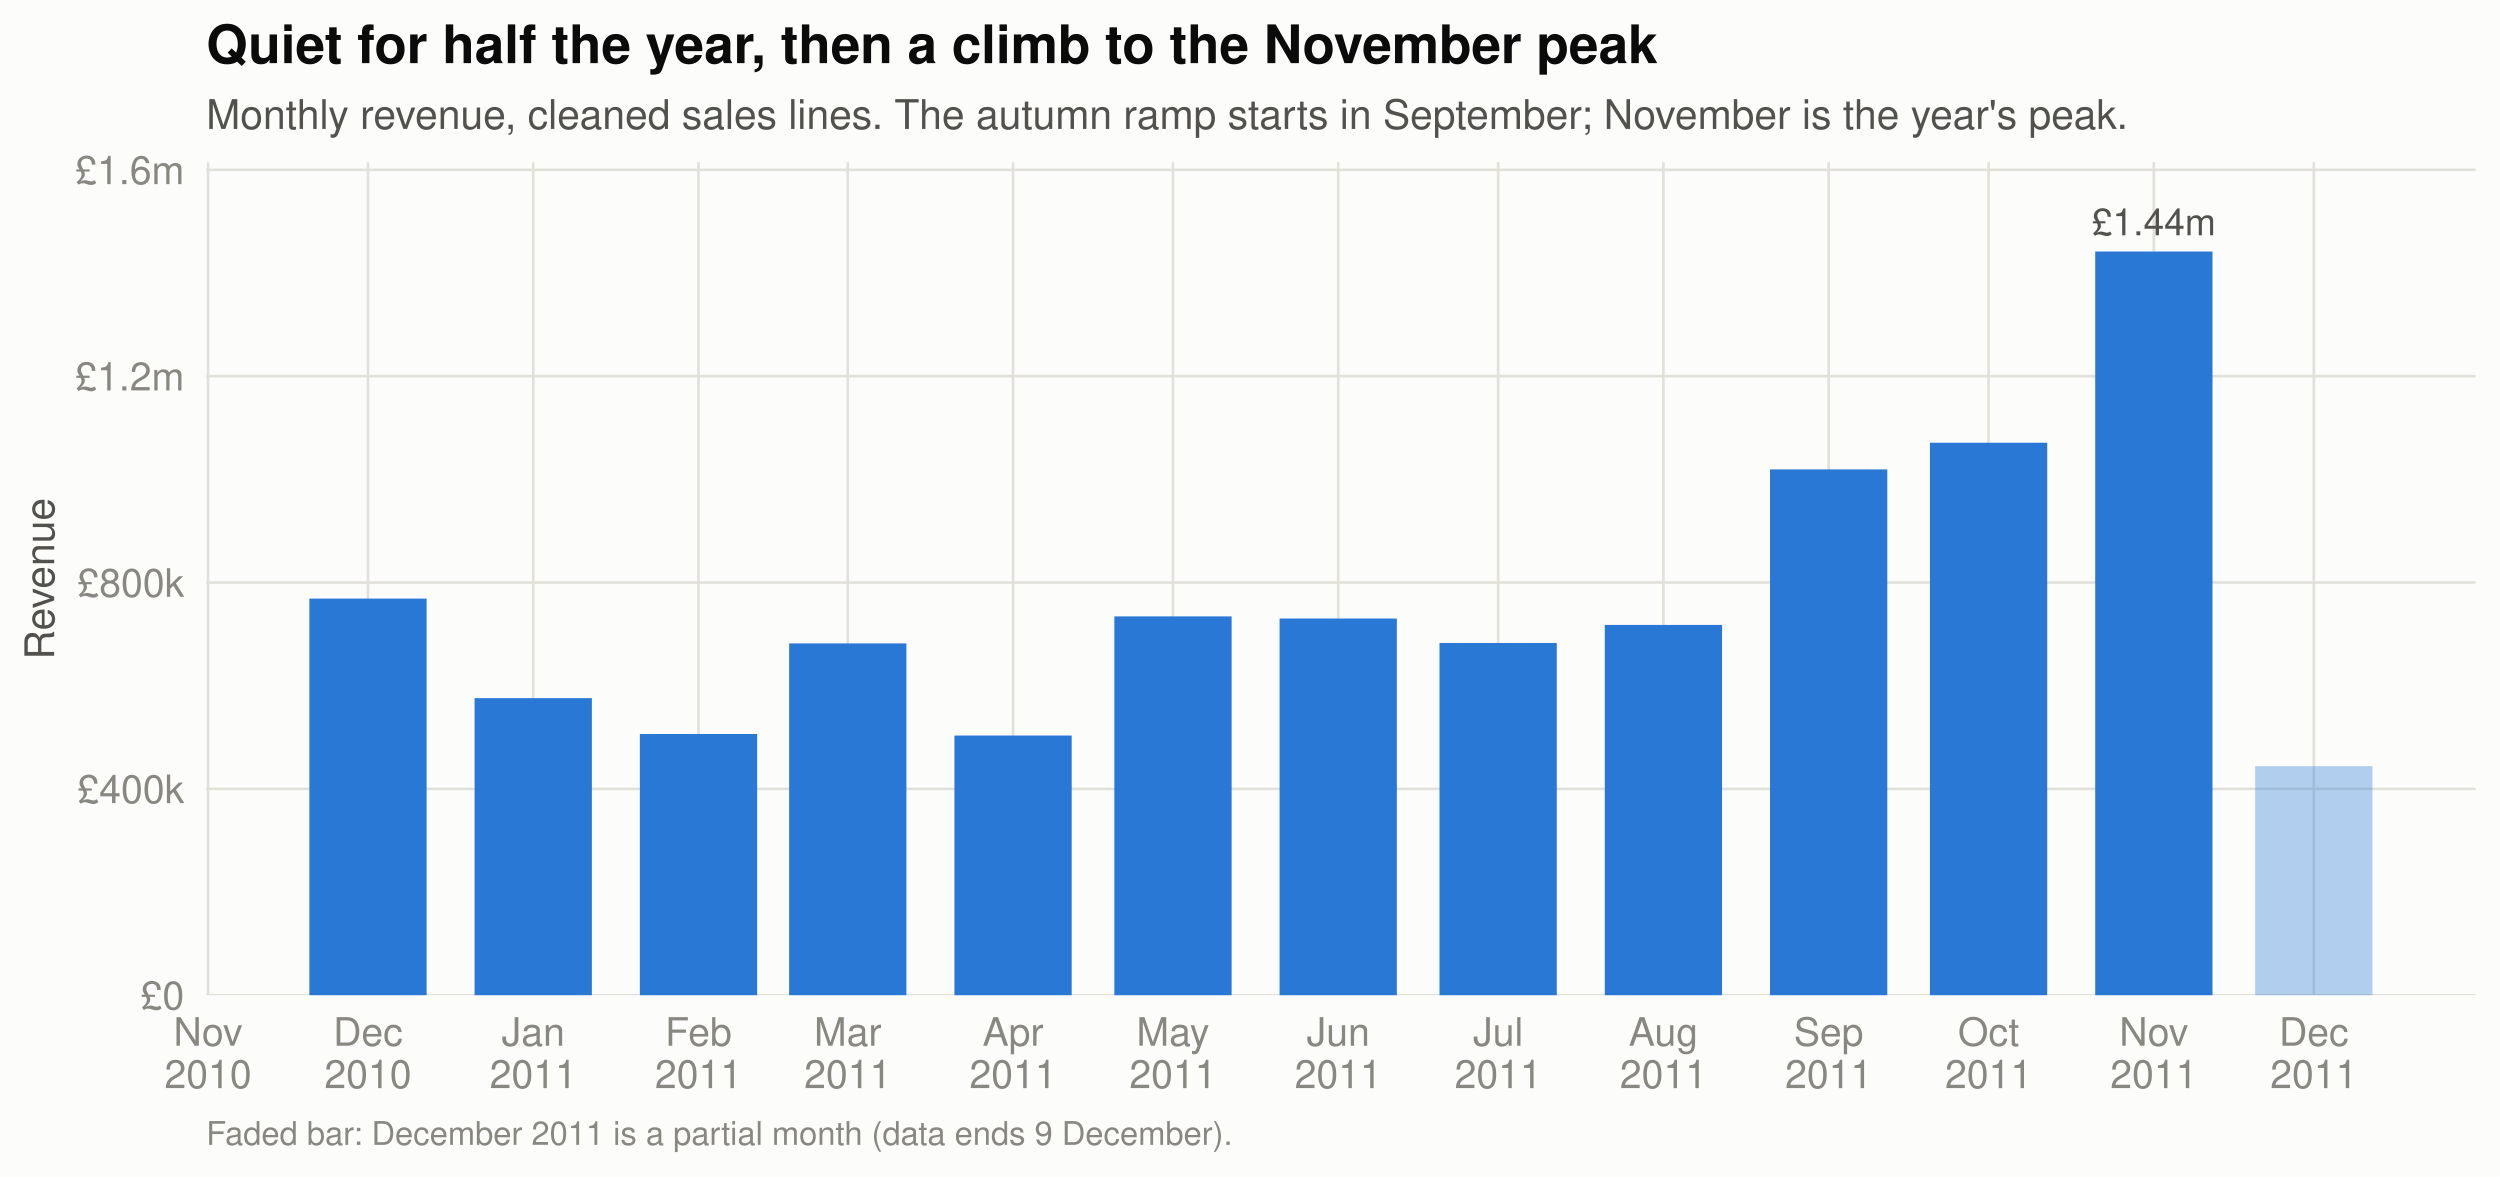
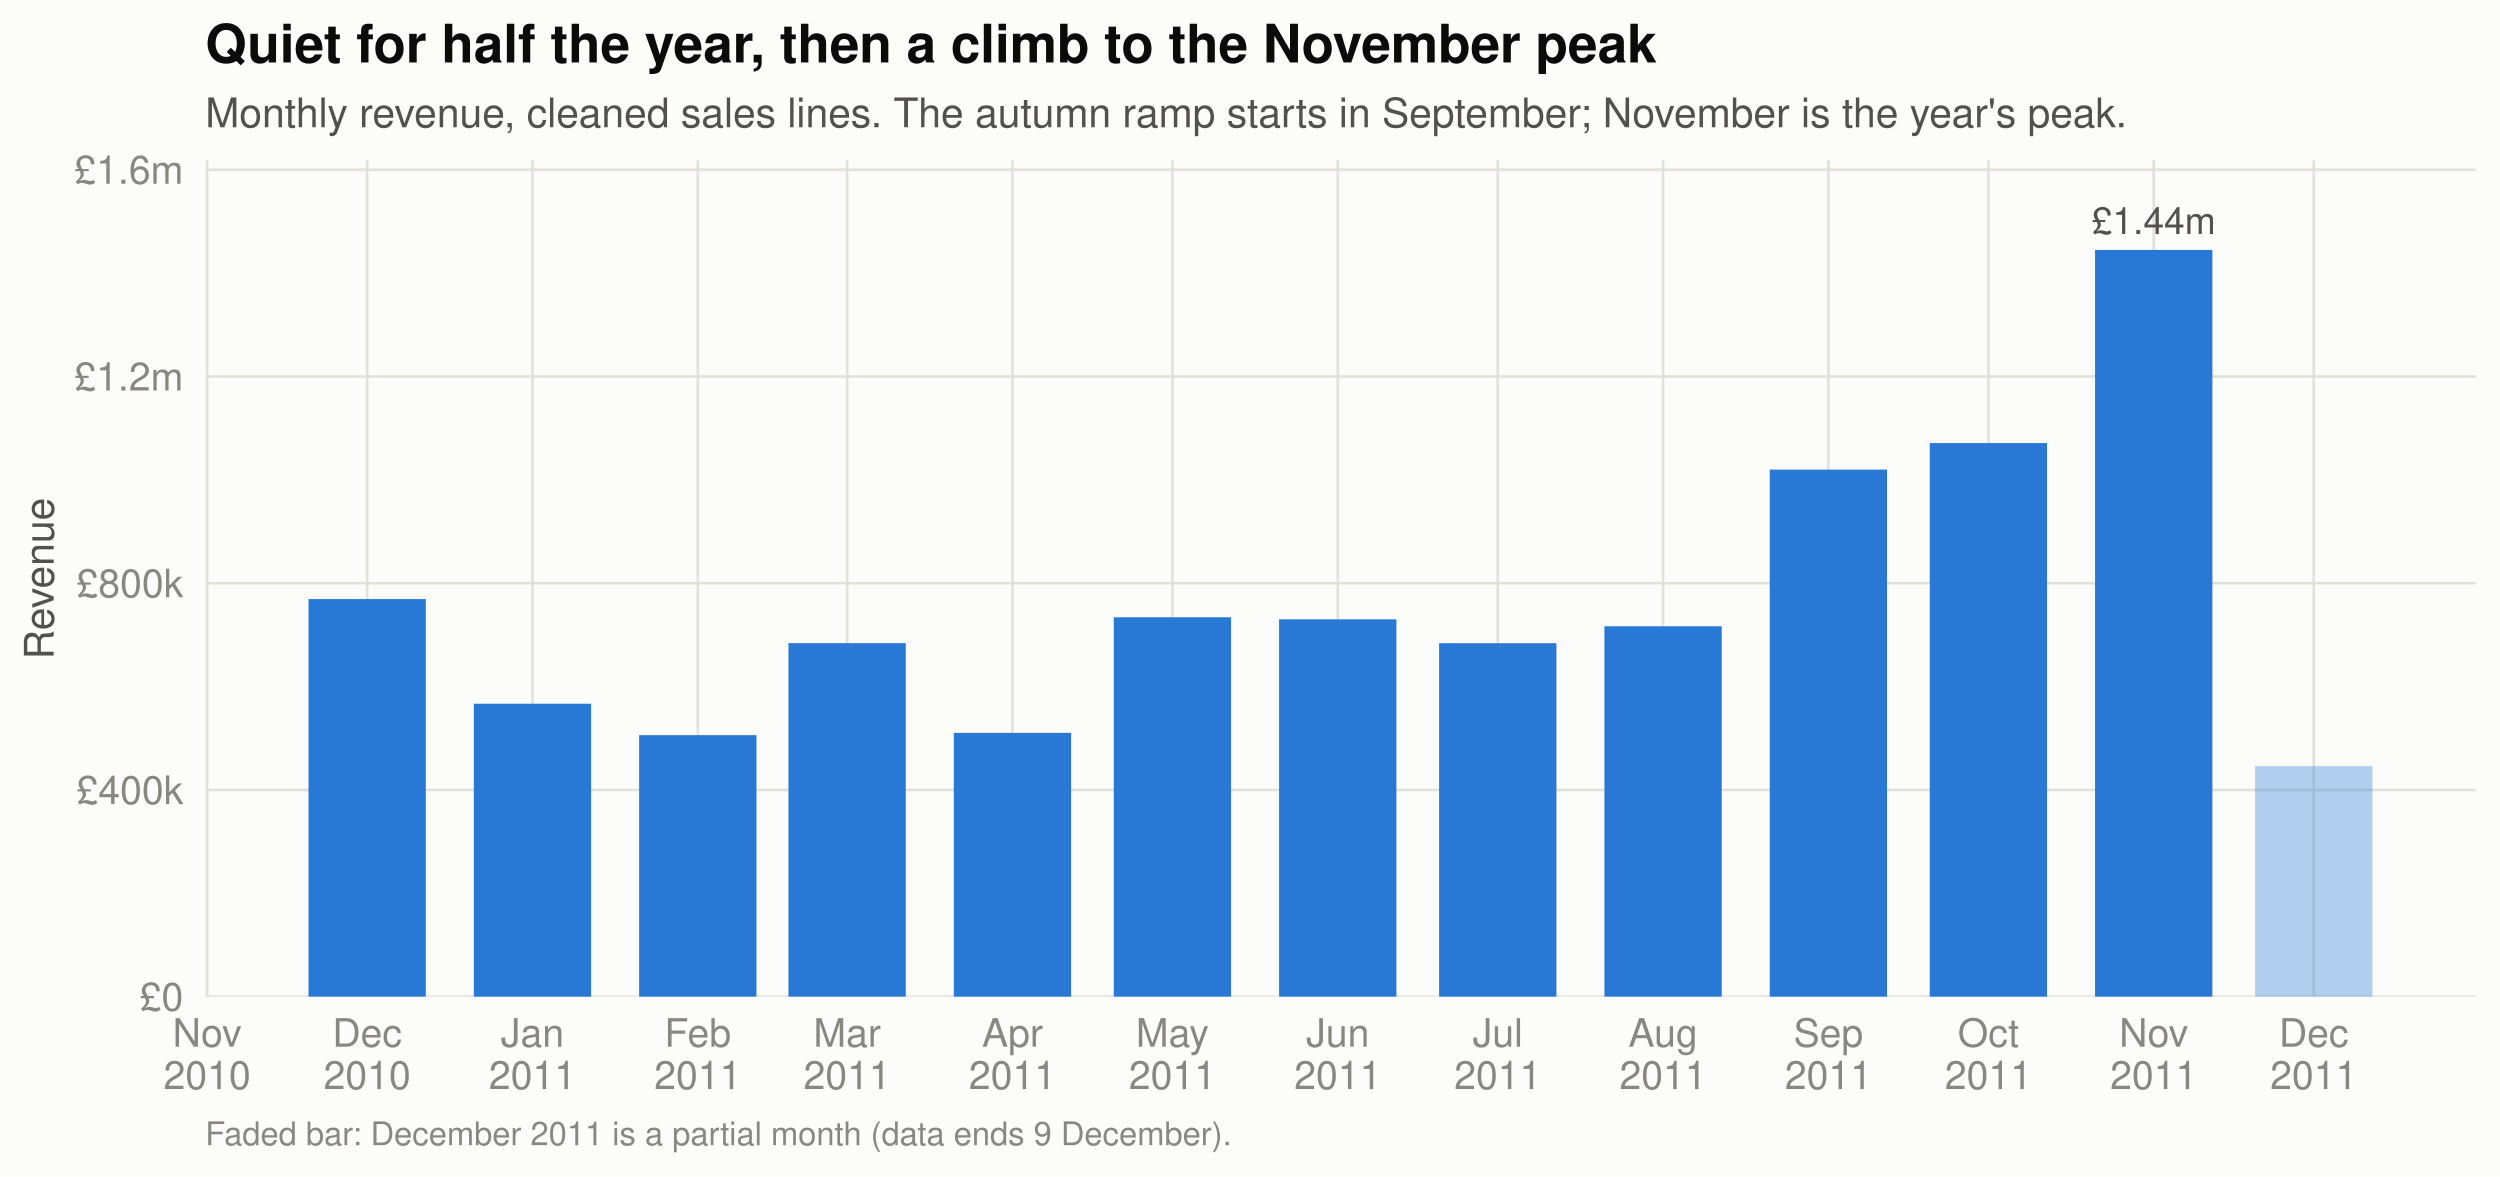
- <svg xmlns="http://www.w3.org/2000/svg" class="svglite" width="612.00pt" height="288.00pt" viewBox="0 0 612.00 288.00">
-   <defs>
-     <style type="text/css">
+ <svg xmlns="http://www.w3.org/2000/svg" width="612.00pt" height="288.00pt" viewBox="0 0 612.00 288.00">
+   <g class="svglite">
+     <defs>
+       <style type="text/css">
    .svglite line, .svglite polyline, .svglite polygon, .svglite path, .svglite rect, .svglite circle {
      fill: none;
      stroke: #000000;
      stroke-linecap: round;
      stroke-linejoin: round;
      stroke-miterlimit: 10.00;
    }
    .svglite text {
      white-space: pre;
    }
+     .svglite g.glyphgroup path {
+       fill: inherit;
+       stroke: none;
+     }
  </style>
-   </defs>
-   <rect width="100%" height="100%" style="stroke: none; fill: #FCFCFB;" />
-   <defs>
-     <clipPath id="cpMC4wMHw2MTIuMDB8MC4wMHwyODguMDA=">
-       <rect x="0.00" y="0.00" width="612.00" height="288.00" />
-     </clipPath>
-   </defs>
-   <g clip-path="url(#cpMC4wMHw2MTIuMDB8MC4wMHwyODguMDA=)">
-     <rect x="0.00" y="0.00" width="612.00" height="288.00" style="stroke-width: 1.16; stroke: none; fill: #FCFCFB;" />
-   </g>
-   <defs>
-     <clipPath id="cpNTAuNDh8NjA2LjAyfDM5LjcyfDI0My42Mw==">
-       <rect x="50.48" y="39.72" width="555.55" height="203.91" />
-     </clipPath>
-   </defs>
-   <g clip-path="url(#cpNTAuNDh8NjA2LjAyfDM5LjcyfDI0My42Mw==)">
-     <rect x="50.48" y="39.72" width="555.55" height="203.91" style="stroke-width: 1.16; stroke: none; fill: #FCFCFB;" />
-     <polyline points="50.48,243.63 606.02,243.63 " style="stroke-width: 0.64; stroke: #E1E0D9; stroke-linecap: butt;" />
-     <polyline points="50.48,193.12 606.02,193.12 " style="stroke-width: 0.64; stroke: #E1E0D9; stroke-linecap: butt;" />
-     <polyline points="50.48,142.60 606.02,142.60 " style="stroke-width: 0.64; stroke: #E1E0D9; stroke-linecap: butt;" />
-     <polyline points="50.48,92.09 606.02,92.09 " style="stroke-width: 0.64; stroke: #E1E0D9; stroke-linecap: butt;" />
-     <polyline points="50.48,41.57 606.02,41.57 " style="stroke-width: 0.64; stroke: #E1E0D9; stroke-linecap: butt;" />
-     <polyline points="50.93,243.63 50.93,39.72 " style="stroke-width: 0.64; stroke: #E1E0D9; stroke-linecap: butt;" />
-     <polyline points="90.08,243.63 90.08,39.72 " style="stroke-width: 0.64; stroke: #E1E0D9; stroke-linecap: butt;" />
-     <polyline points="130.54,243.63 130.54,39.72 " style="stroke-width: 0.64; stroke: #E1E0D9; stroke-linecap: butt;" />
-     <polyline points="170.99,243.63 170.99,39.72 " style="stroke-width: 0.64; stroke: #E1E0D9; stroke-linecap: butt;" />
-     <polyline points="207.53,243.63 207.53,39.72 " style="stroke-width: 0.64; stroke: #E1E0D9; stroke-linecap: butt;" />
-     <polyline points="247.99,243.63 247.99,39.72 " style="stroke-width: 0.64; stroke: #E1E0D9; stroke-linecap: butt;" />
-     <polyline points="287.14,243.63 287.14,39.72 " style="stroke-width: 0.64; stroke: #E1E0D9; stroke-linecap: butt;" />
-     <polyline points="327.60,243.63 327.60,39.72 " style="stroke-width: 0.64; stroke: #E1E0D9; stroke-linecap: butt;" />
-     <polyline points="366.75,243.63 366.75,39.72 " style="stroke-width: 0.64; stroke: #E1E0D9; stroke-linecap: butt;" />
-     <polyline points="407.20,243.63 407.20,39.72 " style="stroke-width: 0.64; stroke: #E1E0D9; stroke-linecap: butt;" />
-     <polyline points="447.66,243.63 447.66,39.72 " style="stroke-width: 0.64; stroke: #E1E0D9; stroke-linecap: butt;" />
-     <polyline points="486.81,243.63 486.81,39.72 " style="stroke-width: 0.64; stroke: #E1E0D9; stroke-linecap: butt;" />
-     <polyline points="527.26,243.63 527.26,39.72 " style="stroke-width: 0.64; stroke: #E1E0D9; stroke-linecap: butt;" />
-     <polyline points="566.42,243.63 566.42,39.72 " style="stroke-width: 0.64; stroke: #E1E0D9; stroke-linecap: butt;" />
-     <rect x="75.73" y="146.54" width="28.71" height="97.09" style="stroke-width: 1.07; stroke: none; stroke-linecap: butt; stroke-linejoin: miter; fill: #2A78D6;" />
-     <rect x="116.18" y="170.91" width="28.71" height="72.72" style="stroke-width: 1.07; stroke: none; stroke-linecap: butt; stroke-linejoin: miter; fill: #2A78D6;" />
-     <rect x="156.64" y="179.68" width="28.71" height="63.95" style="stroke-width: 1.07; stroke: none; stroke-linecap: butt; stroke-linejoin: miter; fill: #2A78D6;" />
-     <rect x="193.18" y="157.50" width="28.71" height="86.13" style="stroke-width: 1.07; stroke: none; stroke-linecap: butt; stroke-linejoin: miter; fill: #2A78D6;" />
-     <rect x="233.64" y="180.06" width="28.71" height="63.57" style="stroke-width: 1.07; stroke: none; stroke-linecap: butt; stroke-linejoin: miter; fill: #2A78D6;" />
-     <rect x="272.79" y="150.90" width="28.71" height="92.73" style="stroke-width: 1.07; stroke: none; stroke-linecap: butt; stroke-linejoin: miter; fill: #2A78D6;" />
-     <rect x="313.24" y="151.42" width="28.71" height="92.21" style="stroke-width: 1.07; stroke: none; stroke-linecap: butt; stroke-linejoin: miter; fill: #2A78D6;" />
-     <rect x="352.39" y="157.41" width="28.71" height="86.22" style="stroke-width: 1.07; stroke: none; stroke-linecap: butt; stroke-linejoin: miter; fill: #2A78D6;" />
-     <rect x="392.85" y="152.99" width="28.71" height="90.64" style="stroke-width: 1.07; stroke: none; stroke-linecap: butt; stroke-linejoin: miter; fill: #2A78D6;" />
-     <rect x="433.30" y="114.91" width="28.71" height="128.72" style="stroke-width: 1.07; stroke: none; stroke-linecap: butt; stroke-linejoin: miter; fill: #2A78D6;" />
-     <rect x="472.45" y="108.38" width="28.71" height="135.25" style="stroke-width: 1.07; stroke: none; stroke-linecap: butt; stroke-linejoin: miter; fill: #2A78D6;" />
-     <rect x="512.91" y="61.57" width="28.71" height="182.06" style="stroke-width: 1.07; stroke: none; stroke-linecap: butt; stroke-linejoin: miter; fill: #2A78D6;" />
-     <rect x="552.06" y="187.55" width="28.71" height="56.08" style="stroke-width: 1.07; stroke: none; stroke-linecap: butt; stroke-linejoin: miter; fill: #2A78D6; fill-opacity: 0.35;" />
-     <text x="527.26" y="57.59" text-anchor="middle" style="font-size: 9.10px;fill: #52514E; font-family: Helvetica, Arial, sans-serif;" textLength="34.90px" lengthAdjust="spacingAndGlyphs">£1.44m</text>
-   </g>
-   <g clip-path="url(#cpMC4wMHw2MTIuMDB8MC4wMHwyODguMDA=)">
-     <text x="45.10" y="247.12" text-anchor="end" style="font-size: 9.60px;fill: #898781; font-family: Helvetica, Arial, sans-serif;" textLength="10.67px" lengthAdjust="spacingAndGlyphs">£0</text>
-     <text x="45.10" y="196.61" text-anchor="end" style="font-size: 9.60px;fill: #898781; font-family: Helvetica, Arial, sans-serif;" textLength="26.14px" lengthAdjust="spacingAndGlyphs">£400k</text>
-     <text x="45.10" y="146.10" text-anchor="end" style="font-size: 9.60px;fill: #898781; font-family: Helvetica, Arial, sans-serif;" textLength="26.14px" lengthAdjust="spacingAndGlyphs">£800k</text>
-     <text x="45.10" y="95.58" text-anchor="end" style="font-size: 9.60px;fill: #898781; font-family: Helvetica, Arial, sans-serif;" textLength="26.66px" lengthAdjust="spacingAndGlyphs">£1.2m</text>
-     <text x="45.10" y="45.07" text-anchor="end" style="font-size: 9.60px;fill: #898781; font-family: Helvetica, Arial, sans-serif;" textLength="26.66px" lengthAdjust="spacingAndGlyphs">£1.6m</text>
-     <text x="50.93" y="256.00" text-anchor="middle" style="font-size: 9.60px;fill: #898781; font-family: Helvetica, Arial, sans-serif;" textLength="17.06px" lengthAdjust="spacingAndGlyphs">Nov</text>
-     <text x="50.93" y="266.37" text-anchor="middle" style="font-size: 9.60px;fill: #898781; font-family: Helvetica, Arial, sans-serif;" textLength="21.34px" lengthAdjust="spacingAndGlyphs">2010</text>
-     <text x="90.08" y="256.00" text-anchor="middle" style="font-size: 9.60px;fill: #898781; font-family: Helvetica, Arial, sans-serif;" textLength="17.06px" lengthAdjust="spacingAndGlyphs">Dec</text>
-     <text x="90.08" y="266.37" text-anchor="middle" style="font-size: 9.60px;fill: #898781; font-family: Helvetica, Arial, sans-serif;" textLength="21.34px" lengthAdjust="spacingAndGlyphs">2010</text>
-     <text x="130.54" y="256.00" text-anchor="middle" style="font-size: 9.60px;fill: #898781; font-family: Helvetica, Arial, sans-serif;" textLength="15.47px" lengthAdjust="spacingAndGlyphs">Jan</text>
-     <text x="130.54" y="266.37" text-anchor="middle" style="font-size: 9.60px;fill: #898781; font-family: Helvetica, Arial, sans-serif;" textLength="21.34px" lengthAdjust="spacingAndGlyphs">2011</text>
-     <text x="170.99" y="256.00" text-anchor="middle" style="font-size: 9.60px;fill: #898781; font-family: Helvetica, Arial, sans-serif;" textLength="16.53px" lengthAdjust="spacingAndGlyphs">Feb</text>
-     <text x="170.99" y="266.37" text-anchor="middle" style="font-size: 9.60px;fill: #898781; font-family: Helvetica, Arial, sans-serif;" textLength="21.34px" lengthAdjust="spacingAndGlyphs">2011</text>
-     <text x="207.53" y="256.00" text-anchor="middle" style="font-size: 9.60px;fill: #898781; font-family: Helvetica, Arial, sans-serif;" textLength="16.52px" lengthAdjust="spacingAndGlyphs">Mar</text>
-     <text x="207.53" y="266.37" text-anchor="middle" style="font-size: 9.60px;fill: #898781; font-family: Helvetica, Arial, sans-serif;" textLength="21.34px" lengthAdjust="spacingAndGlyphs">2011</text>
-     <text x="247.99" y="256.00" text-anchor="middle" style="font-size: 9.60px;fill: #898781; font-family: Helvetica, Arial, sans-serif;" textLength="14.93px" lengthAdjust="spacingAndGlyphs">Apr</text>
-     <text x="247.99" y="266.37" text-anchor="middle" style="font-size: 9.60px;fill: #898781; font-family: Helvetica, Arial, sans-serif;" textLength="21.34px" lengthAdjust="spacingAndGlyphs">2011</text>
-     <text x="287.14" y="256.00" text-anchor="middle" style="font-size: 9.60px;fill: #898781; font-family: Helvetica, Arial, sans-serif;" textLength="18.12px" lengthAdjust="spacingAndGlyphs">May</text>
-     <text x="287.14" y="266.37" text-anchor="middle" style="font-size: 9.60px;fill: #898781; font-family: Helvetica, Arial, sans-serif;" textLength="21.34px" lengthAdjust="spacingAndGlyphs">2011</text>
-     <text x="327.60" y="256.00" text-anchor="middle" style="font-size: 9.60px;fill: #898781; font-family: Helvetica, Arial, sans-serif;" textLength="15.47px" lengthAdjust="spacingAndGlyphs">Jun</text>
-     <text x="327.60" y="266.37" text-anchor="middle" style="font-size: 9.60px;fill: #898781; font-family: Helvetica, Arial, sans-serif;" textLength="21.34px" lengthAdjust="spacingAndGlyphs">2011</text>
-     <text x="366.75" y="256.00" text-anchor="middle" style="font-size: 9.60px;fill: #898781; font-family: Helvetica, Arial, sans-serif;" textLength="12.26px" lengthAdjust="spacingAndGlyphs">Jul</text>
-     <text x="366.75" y="266.37" text-anchor="middle" style="font-size: 9.60px;fill: #898781; font-family: Helvetica, Arial, sans-serif;" textLength="21.34px" lengthAdjust="spacingAndGlyphs">2011</text>
-     <text x="407.20" y="256.00" text-anchor="middle" style="font-size: 9.60px;fill: #898781; font-family: Helvetica, Arial, sans-serif;" textLength="17.07px" lengthAdjust="spacingAndGlyphs">Aug</text>
-     <text x="407.20" y="266.37" text-anchor="middle" style="font-size: 9.60px;fill: #898781; font-family: Helvetica, Arial, sans-serif;" textLength="21.34px" lengthAdjust="spacingAndGlyphs">2011</text>
-     <text x="447.66" y="256.00" text-anchor="middle" style="font-size: 9.60px;fill: #898781; font-family: Helvetica, Arial, sans-serif;" textLength="17.07px" lengthAdjust="spacingAndGlyphs">Sep</text>
-     <text x="447.66" y="266.37" text-anchor="middle" style="font-size: 9.60px;fill: #898781; font-family: Helvetica, Arial, sans-serif;" textLength="21.34px" lengthAdjust="spacingAndGlyphs">2011</text>
-     <text x="486.81" y="256.00" text-anchor="middle" style="font-size: 9.60px;fill: #898781; font-family: Helvetica, Arial, sans-serif;" textLength="14.93px" lengthAdjust="spacingAndGlyphs">Oct</text>
-     <text x="486.81" y="266.37" text-anchor="middle" style="font-size: 9.60px;fill: #898781; font-family: Helvetica, Arial, sans-serif;" textLength="21.34px" lengthAdjust="spacingAndGlyphs">2011</text>
-     <text x="527.26" y="256.00" text-anchor="middle" style="font-size: 9.60px;fill: #898781; font-family: Helvetica, Arial, sans-serif;" textLength="17.06px" lengthAdjust="spacingAndGlyphs">Nov</text>
-     <text x="527.26" y="266.37" text-anchor="middle" style="font-size: 9.60px;fill: #898781; font-family: Helvetica, Arial, sans-serif;" textLength="21.34px" lengthAdjust="spacingAndGlyphs">2011</text>
-     <text x="566.42" y="256.00" text-anchor="middle" style="font-size: 9.60px;fill: #898781; font-family: Helvetica, Arial, sans-serif;" textLength="17.06px" lengthAdjust="spacingAndGlyphs">Dec</text>
-     <text x="566.42" y="266.37" text-anchor="middle" style="font-size: 9.60px;fill: #898781; font-family: Helvetica, Arial, sans-serif;" textLength="21.34px" lengthAdjust="spacingAndGlyphs">2011</text>
-     <text transform="translate(13.26,141.67) rotate(-90)" text-anchor="middle" style="font-size: 10.00px;fill: #52514E; font-family: Helvetica, Arial, sans-serif;" textLength="40.01px" lengthAdjust="spacingAndGlyphs">Revenue</text>
-     <text x="50.48" y="31.56" style="font-size: 10.00px;fill: #52514E; font-family: Helvetica, Arial, sans-serif;" textLength="472.54px" lengthAdjust="spacingAndGlyphs">Monthly revenue, cleaned sales lines. The autumn ramp starts in September; November is the year's peak.</text>
-     <text x="50.48" y="15.45" style="font-size: 13.00px; font-weight: bold;fill: #0B0B0B; font-family: Helvetica, Arial, sans-serif;" textLength="356.86px" lengthAdjust="spacingAndGlyphs">Quiet for half the year, then a climb to the November peak</text>
-     <text x="50.48" y="280.27" style="font-size: 8.00px;fill: #898781; font-family: Helvetica, Arial, sans-serif;" textLength="251.76px" lengthAdjust="spacingAndGlyphs">Faded bar: December 2011 is a partial month (data ends 9 December).</text>
+     </defs>
+     <rect width="100%" height="100%" style="stroke: none; fill: #FCFCFB;" />
+     <defs>
+       <clipPath id="cpMC4wMHw2MTIuMDB8MC4wMHwyODguMDA=">
+         <rect x="0.00" y="0.00" width="612.00" height="288.00" />
+       </clipPath>
+     </defs>
+     <g clip-path="url(#cpMC4wMHw2MTIuMDB8MC4wMHwyODguMDA=)">
+       <rect x="0.00" y="0.00" width="612.00" height="288.00" style="stroke-width: 1.16; stroke: none; fill: #FCFCFB;" />
+     </g>
+     <defs>
+       <clipPath id="cpNTAuMjV8NjA2LjAyfDM5LjI0fDI0NC4wMA==">
+         <rect x="50.25" y="39.24" width="555.77" height="204.75" />
+       </clipPath>
+     </defs>
+     <g clip-path="url(#cpNTAuMjV8NjA2LjAyfDM5LjI0fDI0NC4wMA==)">
+       <rect x="50.25" y="39.24" width="555.77" height="204.75" style="stroke-width: 1.16; stroke: none; fill: #FCFCFB;" />
+       <polyline points="50.25,244.00 606.02,244.00 " style="stroke-width: 0.64; stroke: #E1E0D9; stroke-linecap: butt;" />
+       <polyline points="50.25,193.38 606.02,193.38 " style="stroke-width: 0.64; stroke: #E1E0D9; stroke-linecap: butt;" />
+       <polyline points="50.25,142.77 606.02,142.77 " style="stroke-width: 0.64; stroke: #E1E0D9; stroke-linecap: butt;" />
+       <polyline points="50.25,92.16 606.02,92.16 " style="stroke-width: 0.64; stroke: #E1E0D9; stroke-linecap: butt;" />
+       <polyline points="50.25,41.55 606.02,41.55 " style="stroke-width: 0.64; stroke: #E1E0D9; stroke-linecap: butt;" />
+       <polyline points="50.71,244.00 50.71,39.24 " style="stroke-width: 0.64; stroke: #E1E0D9; stroke-linecap: butt;" />
+       <polyline points="89.88,244.00 89.88,39.24 " style="stroke-width: 0.64; stroke: #E1E0D9; stroke-linecap: butt;" />
+       <polyline points="130.35,244.00 130.35,39.24 " style="stroke-width: 0.64; stroke: #E1E0D9; stroke-linecap: butt;" />
+       <polyline points="170.82,244.00 170.82,39.24 " style="stroke-width: 0.64; stroke: #E1E0D9; stroke-linecap: butt;" />
+       <polyline points="207.38,244.00 207.38,39.24 " style="stroke-width: 0.64; stroke: #E1E0D9; stroke-linecap: butt;" />
+       <polyline points="247.85,244.00 247.85,39.24 " style="stroke-width: 0.64; stroke: #E1E0D9; stroke-linecap: butt;" />
+       <polyline points="287.01,244.00 287.01,39.24 " style="stroke-width: 0.64; stroke: #E1E0D9; stroke-linecap: butt;" />
+       <polyline points="327.49,244.00 327.49,39.24 " style="stroke-width: 0.64; stroke: #E1E0D9; stroke-linecap: butt;" />
+       <polyline points="366.65,244.00 366.65,39.24 " style="stroke-width: 0.64; stroke: #E1E0D9; stroke-linecap: butt;" />
+       <polyline points="407.12,244.00 407.12,39.24 " style="stroke-width: 0.64; stroke: #E1E0D9; stroke-linecap: butt;" />
+       <polyline points="447.59,244.00 447.59,39.24 " style="stroke-width: 0.64; stroke: #E1E0D9; stroke-linecap: butt;" />
+       <polyline points="486.76,244.00 486.76,39.24 " style="stroke-width: 0.64; stroke: #E1E0D9; stroke-linecap: butt;" />
+       <polyline points="527.23,244.00 527.23,39.24 " style="stroke-width: 0.64; stroke: #E1E0D9; stroke-linecap: butt;" />
+       <polyline points="566.40,244.00 566.40,39.24 " style="stroke-width: 0.64; stroke: #E1E0D9; stroke-linecap: butt;" />
+       <rect x="75.52" y="146.65" width="28.72" height="97.34" style="stroke-width: 1.16; stroke: none; stroke-linecap: butt; stroke-linejoin: miter; fill: #2A78D6;" />
+       <rect x="115.99" y="172.28" width="28.72" height="71.72" style="stroke-width: 1.16; stroke: none; stroke-linecap: butt; stroke-linejoin: miter; fill: #2A78D6;" />
+       <rect x="156.46" y="179.96" width="28.72" height="64.04" style="stroke-width: 1.16; stroke: none; stroke-linecap: butt; stroke-linejoin: miter; fill: #2A78D6;" />
+       <rect x="193.01" y="157.44" width="28.72" height="86.55" style="stroke-width: 1.16; stroke: none; stroke-linecap: butt; stroke-linejoin: miter; fill: #2A78D6;" />
+       <rect x="233.49" y="179.40" width="28.72" height="64.59" style="stroke-width: 1.16; stroke: none; stroke-linecap: butt; stroke-linejoin: miter; fill: #2A78D6;" />
+       <rect x="272.65" y="151.11" width="28.72" height="92.88" style="stroke-width: 1.16; stroke: none; stroke-linecap: butt; stroke-linejoin: miter; fill: #2A78D6;" />
+       <rect x="313.12" y="151.62" width="28.72" height="92.38" style="stroke-width: 1.16; stroke: none; stroke-linecap: butt; stroke-linejoin: miter; fill: #2A78D6;" />
+       <rect x="352.29" y="157.46" width="28.72" height="86.53" style="stroke-width: 1.16; stroke: none; stroke-linecap: butt; stroke-linejoin: miter; fill: #2A78D6;" />
+       <rect x="392.76" y="153.31" width="28.72" height="90.69" style="stroke-width: 1.16; stroke: none; stroke-linecap: butt; stroke-linejoin: miter; fill: #2A78D6;" />
+       <rect x="433.23" y="114.96" width="28.72" height="129.04" style="stroke-width: 1.16; stroke: none; stroke-linecap: butt; stroke-linejoin: miter; fill: #2A78D6;" />
+       <rect x="472.40" y="108.46" width="28.72" height="135.54" style="stroke-width: 1.16; stroke: none; stroke-linecap: butt; stroke-linejoin: miter; fill: #2A78D6;" />
+       <rect x="512.87" y="61.18" width="28.72" height="182.81" style="stroke-width: 1.16; stroke: none; stroke-linecap: butt; stroke-linejoin: miter; fill: #2A78D6;" />
+       <rect x="552.04" y="187.55" width="28.72" height="56.45" style="stroke-width: 1.16; stroke: none; stroke-linecap: butt; stroke-linejoin: miter; fill: #2A78D6; fill-opacity: 0.35;" />
+       <text x="527.23" y="57.28" text-anchor="middle" style="font-size: 9.10px;fill: #52514E; font-family: Helvetica, Arial, sans-serif;" textLength="30.36px" lengthAdjust="spacingAndGlyphs">£1.44m</text>
+     </g>
+     <g clip-path="url(#cpMC4wMHw2MTIuMDB8MC4wMHwyODguMDA=)">
+       <text x="44.87" y="247.43" text-anchor="end" style="font-size: 9.60px;fill: #898781; font-family: Helvetica, Arial, sans-serif;" textLength="10.66px" lengthAdjust="spacingAndGlyphs">£0</text>
+       <text x="44.87" y="196.82" text-anchor="end" style="font-size: 9.60px;fill: #898781; font-family: Helvetica, Arial, sans-serif;" textLength="26.11px" lengthAdjust="spacingAndGlyphs">£400k</text>
+       <text x="44.87" y="146.21" text-anchor="end" style="font-size: 9.60px;fill: #898781; font-family: Helvetica, Arial, sans-serif;" textLength="26.11px" lengthAdjust="spacingAndGlyphs">£800k</text>
+       <text x="44.87" y="95.60" text-anchor="end" style="font-size: 9.60px;fill: #898781; font-family: Helvetica, Arial, sans-serif;" textLength="26.64px" lengthAdjust="spacingAndGlyphs">£1.2m</text>
+       <text x="44.87" y="44.98" text-anchor="end" style="font-size: 9.60px;fill: #898781; font-family: Helvetica, Arial, sans-serif;" textLength="26.64px" lengthAdjust="spacingAndGlyphs">£1.6m</text>
+       <text x="50.71" y="256.24" text-anchor="middle" style="font-size: 9.60px;fill: #898781; font-family: Helvetica, Arial, sans-serif;" textLength="17.05px" lengthAdjust="spacingAndGlyphs">Nov</text>
+       <text x="50.71" y="266.61" text-anchor="middle" style="font-size: 9.60px;fill: #898781; font-family: Helvetica, Arial, sans-serif;" textLength="21.31px" lengthAdjust="spacingAndGlyphs">2010</text>
+       <text x="89.88" y="256.24" text-anchor="middle" style="font-size: 9.60px;fill: #898781; font-family: Helvetica, Arial, sans-serif;" textLength="17.05px" lengthAdjust="spacingAndGlyphs">Dec</text>
+       <text x="89.88" y="266.61" text-anchor="middle" style="font-size: 9.60px;fill: #898781; font-family: Helvetica, Arial, sans-serif;" textLength="21.31px" lengthAdjust="spacingAndGlyphs">2010</text>
+       <text x="130.35" y="256.24" text-anchor="middle" style="font-size: 9.60px;fill: #898781; font-family: Helvetica, Arial, sans-serif;" textLength="15.45px" lengthAdjust="spacingAndGlyphs">Jan</text>
+       <text x="130.35" y="266.61" text-anchor="middle" style="font-size: 9.60px;fill: #898781; font-family: Helvetica, Arial, sans-serif;" textLength="20.59px" lengthAdjust="spacingAndGlyphs">2011</text>
+       <text x="170.82" y="256.24" text-anchor="middle" style="font-size: 9.60px;fill: #898781; font-family: Helvetica, Arial, sans-serif;" textLength="16.52px" lengthAdjust="spacingAndGlyphs">Feb</text>
+       <text x="170.82" y="266.61" text-anchor="middle" style="font-size: 9.60px;fill: #898781; font-family: Helvetica, Arial, sans-serif;" textLength="20.59px" lengthAdjust="spacingAndGlyphs">2011</text>
+       <text x="207.38" y="256.24" text-anchor="middle" style="font-size: 9.60px;fill: #898781; font-family: Helvetica, Arial, sans-serif;" textLength="16.50px" lengthAdjust="spacingAndGlyphs">Mar</text>
+       <text x="207.38" y="266.61" text-anchor="middle" style="font-size: 9.60px;fill: #898781; font-family: Helvetica, Arial, sans-serif;" textLength="20.59px" lengthAdjust="spacingAndGlyphs">2011</text>
+       <text x="247.85" y="256.24" text-anchor="middle" style="font-size: 9.60px;fill: #898781; font-family: Helvetica, Arial, sans-serif;" textLength="14.92px" lengthAdjust="spacingAndGlyphs">Apr</text>
+       <text x="247.85" y="266.61" text-anchor="middle" style="font-size: 9.60px;fill: #898781; font-family: Helvetica, Arial, sans-serif;" textLength="20.59px" lengthAdjust="spacingAndGlyphs">2011</text>
+       <text x="287.01" y="256.24" text-anchor="middle" style="font-size: 9.60px;fill: #898781; font-family: Helvetica, Arial, sans-serif;" textLength="18.11px" lengthAdjust="spacingAndGlyphs">May</text>
+       <text x="287.01" y="266.61" text-anchor="middle" style="font-size: 9.60px;fill: #898781; font-family: Helvetica, Arial, sans-serif;" textLength="20.59px" lengthAdjust="spacingAndGlyphs">2011</text>
+       <text x="327.49" y="256.24" text-anchor="middle" style="font-size: 9.60px;fill: #898781; font-family: Helvetica, Arial, sans-serif;" textLength="15.45px" lengthAdjust="spacingAndGlyphs">Jun</text>
+       <text x="327.49" y="266.61" text-anchor="middle" style="font-size: 9.60px;fill: #898781; font-family: Helvetica, Arial, sans-serif;" textLength="20.59px" lengthAdjust="spacingAndGlyphs">2011</text>
+       <text x="366.65" y="256.24" text-anchor="middle" style="font-size: 9.60px;fill: #898781; font-family: Helvetica, Arial, sans-serif;" textLength="12.25px" lengthAdjust="spacingAndGlyphs">Jul</text>
+       <text x="366.65" y="266.61" text-anchor="middle" style="font-size: 9.60px;fill: #898781; font-family: Helvetica, Arial, sans-serif;" textLength="20.59px" lengthAdjust="spacingAndGlyphs">2011</text>
+       <text x="407.12" y="256.24" text-anchor="middle" style="font-size: 9.60px;fill: #898781; font-family: Helvetica, Arial, sans-serif;" textLength="17.06px" lengthAdjust="spacingAndGlyphs">Aug</text>
+       <text x="407.12" y="266.61" text-anchor="middle" style="font-size: 9.60px;fill: #898781; font-family: Helvetica, Arial, sans-serif;" textLength="20.59px" lengthAdjust="spacingAndGlyphs">2011</text>
+       <text x="447.59" y="256.24" text-anchor="middle" style="font-size: 9.60px;fill: #898781; font-family: Helvetica, Arial, sans-serif;" textLength="17.06px" lengthAdjust="spacingAndGlyphs">Sep</text>
+       <text x="447.59" y="266.61" text-anchor="middle" style="font-size: 9.60px;fill: #898781; font-family: Helvetica, Arial, sans-serif;" textLength="20.59px" lengthAdjust="spacingAndGlyphs">2011</text>
+       <text x="486.76" y="256.24" text-anchor="middle" style="font-size: 9.60px;fill: #898781; font-family: Helvetica, Arial, sans-serif;" textLength="14.94px" lengthAdjust="spacingAndGlyphs">Oct</text>
+       <text x="486.76" y="266.61" text-anchor="middle" style="font-size: 9.60px;fill: #898781; font-family: Helvetica, Arial, sans-serif;" textLength="20.59px" lengthAdjust="spacingAndGlyphs">2011</text>
+       <text x="527.23" y="256.24" text-anchor="middle" style="font-size: 9.60px;fill: #898781; font-family: Helvetica, Arial, sans-serif;" textLength="17.05px" lengthAdjust="spacingAndGlyphs">Nov</text>
+       <text x="527.23" y="266.61" text-anchor="middle" style="font-size: 9.60px;fill: #898781; font-family: Helvetica, Arial, sans-serif;" textLength="20.59px" lengthAdjust="spacingAndGlyphs">2011</text>
+       <text x="566.40" y="256.24" text-anchor="middle" style="font-size: 9.60px;fill: #898781; font-family: Helvetica, Arial, sans-serif;" textLength="17.05px" lengthAdjust="spacingAndGlyphs">Dec</text>
+       <text x="566.40" y="266.61" text-anchor="middle" style="font-size: 9.60px;fill: #898781; font-family: Helvetica, Arial, sans-serif;" textLength="20.59px" lengthAdjust="spacingAndGlyphs">2011</text>
+       <text transform="translate(13.14,141.62) rotate(-90)" text-anchor="middle" style="font-size: 10.00px;fill: #52514E; font-family: Helvetica, Arial, sans-serif;" textLength="40.03px" lengthAdjust="spacingAndGlyphs">Revenue</text>
+       <text x="50.25" y="31.16" style="font-size: 10.00px;fill: #52514E; font-family: Helvetica, Arial, sans-serif;" textLength="472.58px" lengthAdjust="spacingAndGlyphs">Monthly revenue, cleaned sales lines. The autumn ramp starts in September; November is the year's peak.</text>
+       <text x="50.25" y="15.29" style="font-size: 13.00px; font-weight: bold;fill: #0B0B0B; font-family: Helvetica, Arial, sans-serif;" textLength="356.14px" lengthAdjust="spacingAndGlyphs">Quiet for half the year, then a climb to the November peak</text>
+       <text x="50.25" y="280.34" style="font-size: 8.00px;fill: #898781; font-family: Helvetica, Arial, sans-serif;" textLength="251.25px" lengthAdjust="spacingAndGlyphs">Faded bar: December 2011 is a partial month (data ends 9 December).</text>
+     </g>
  </g>
</svg>
